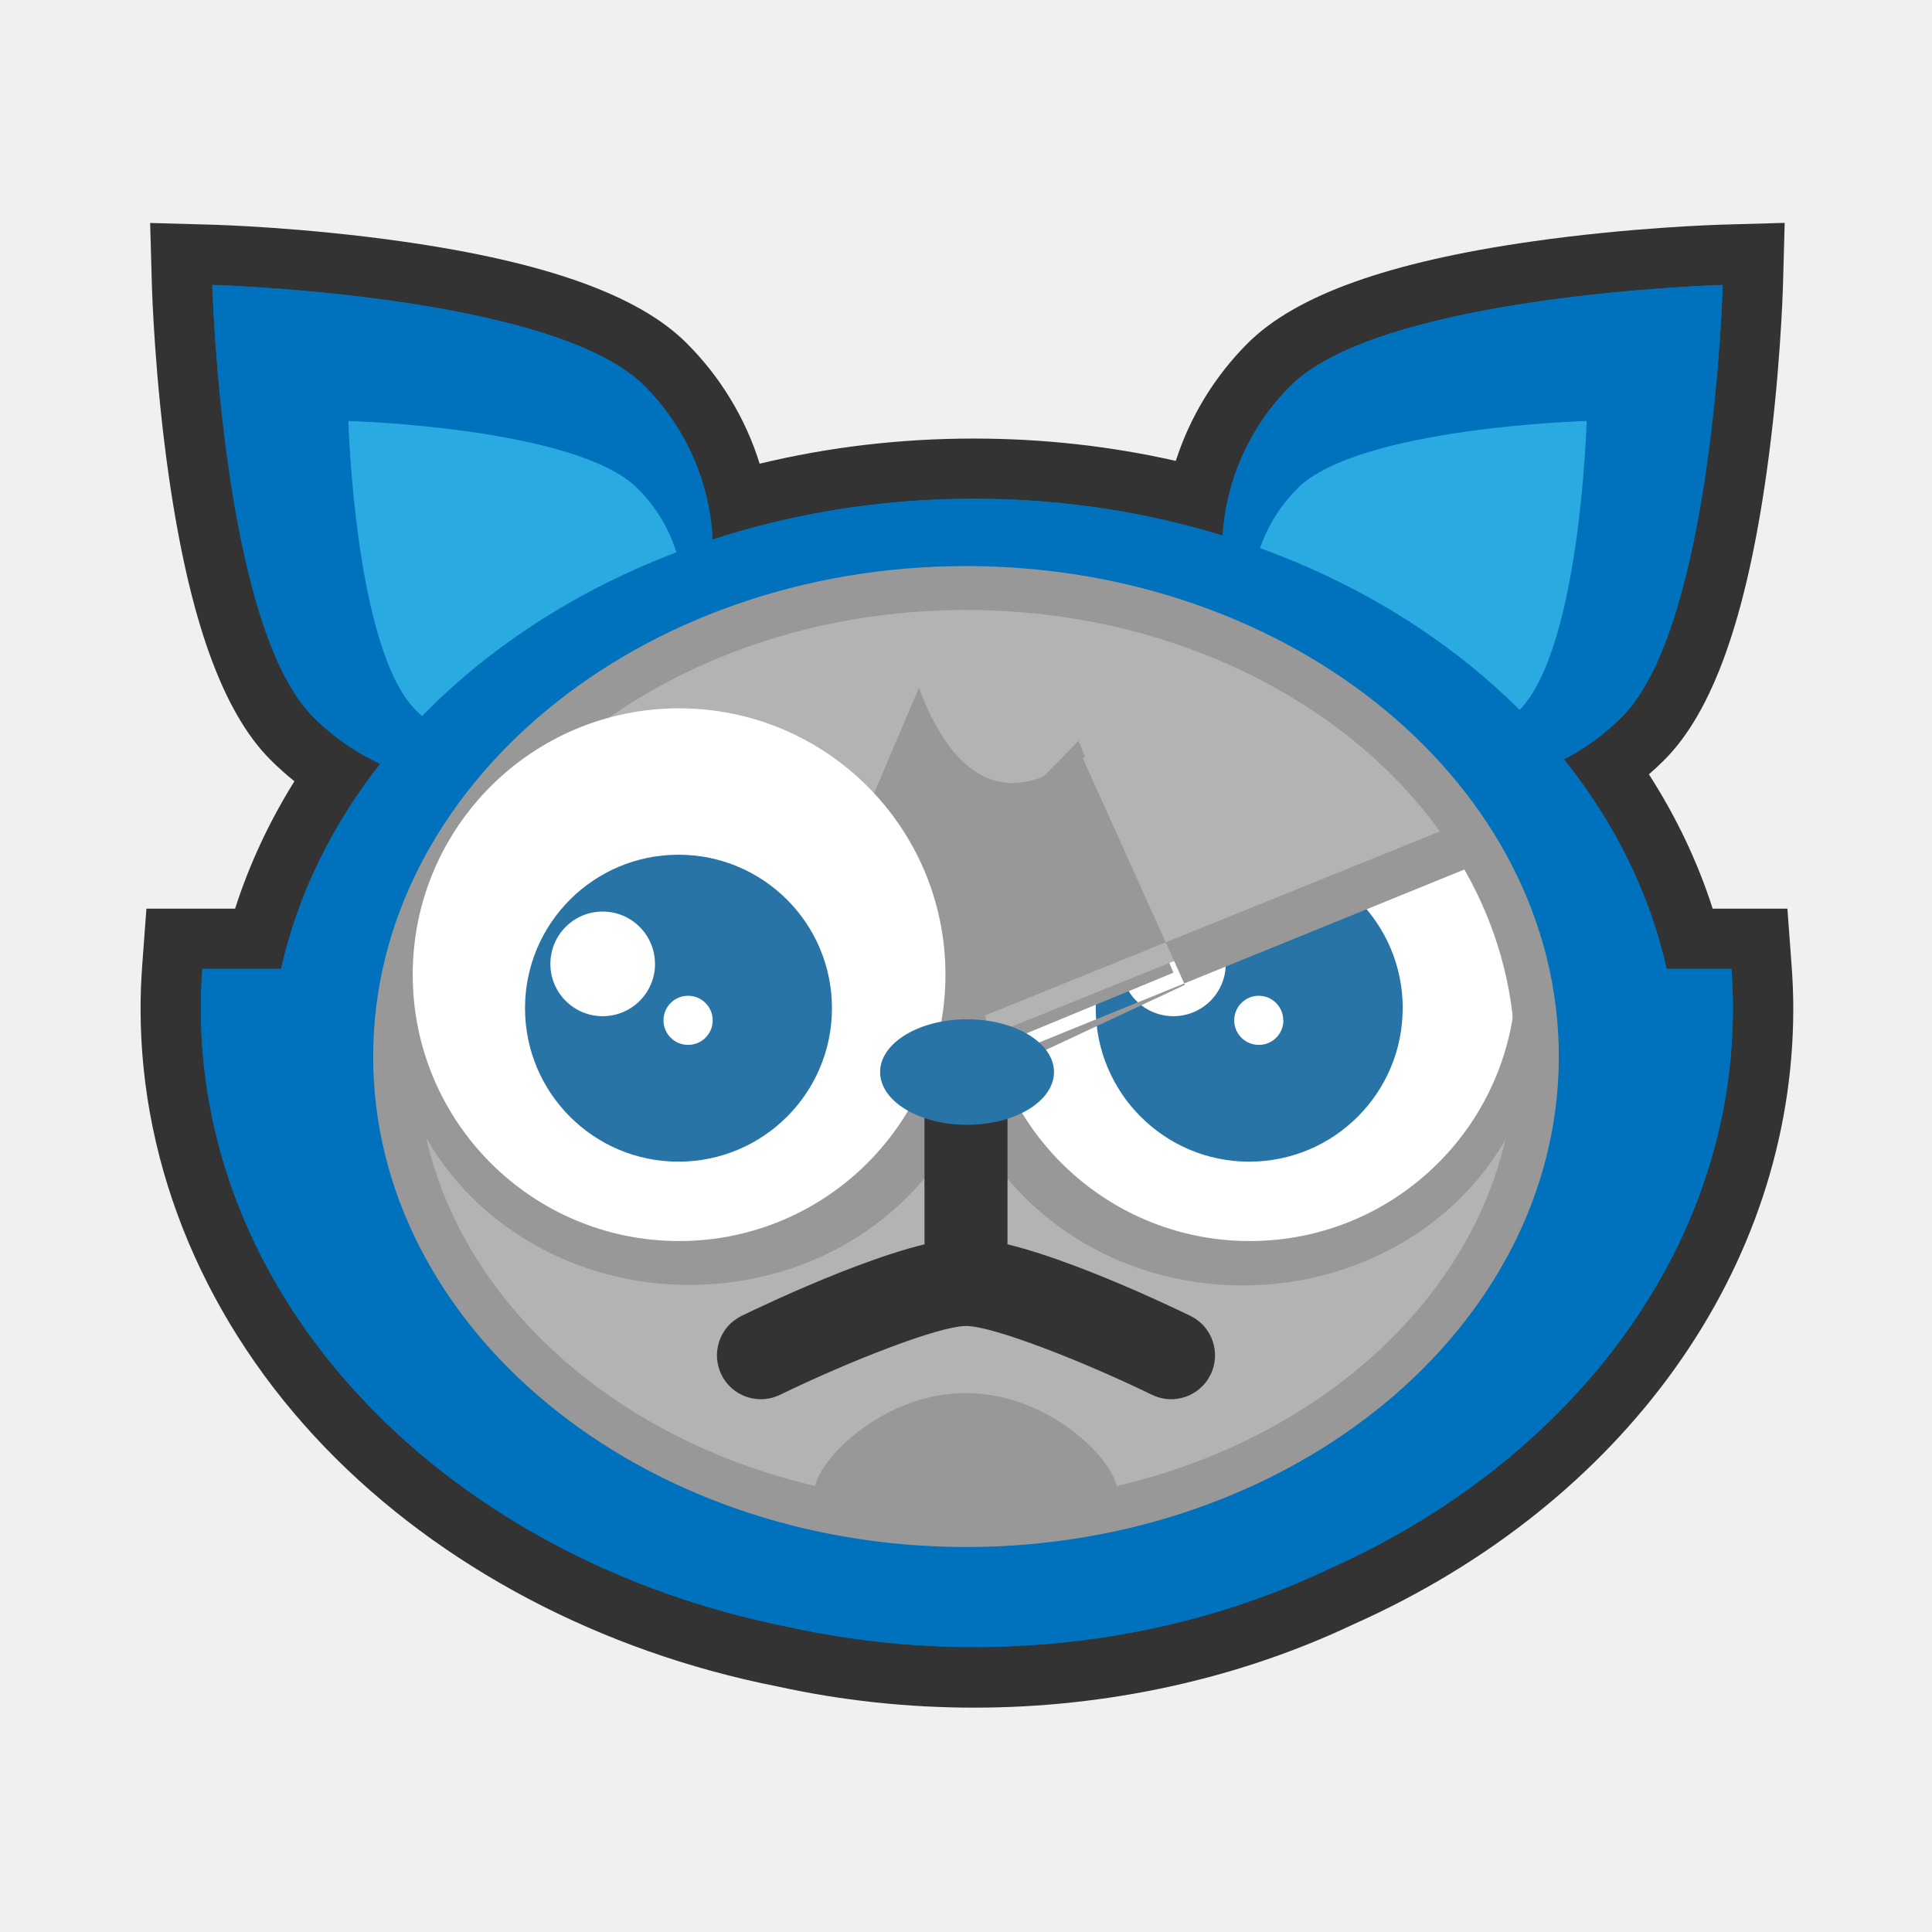
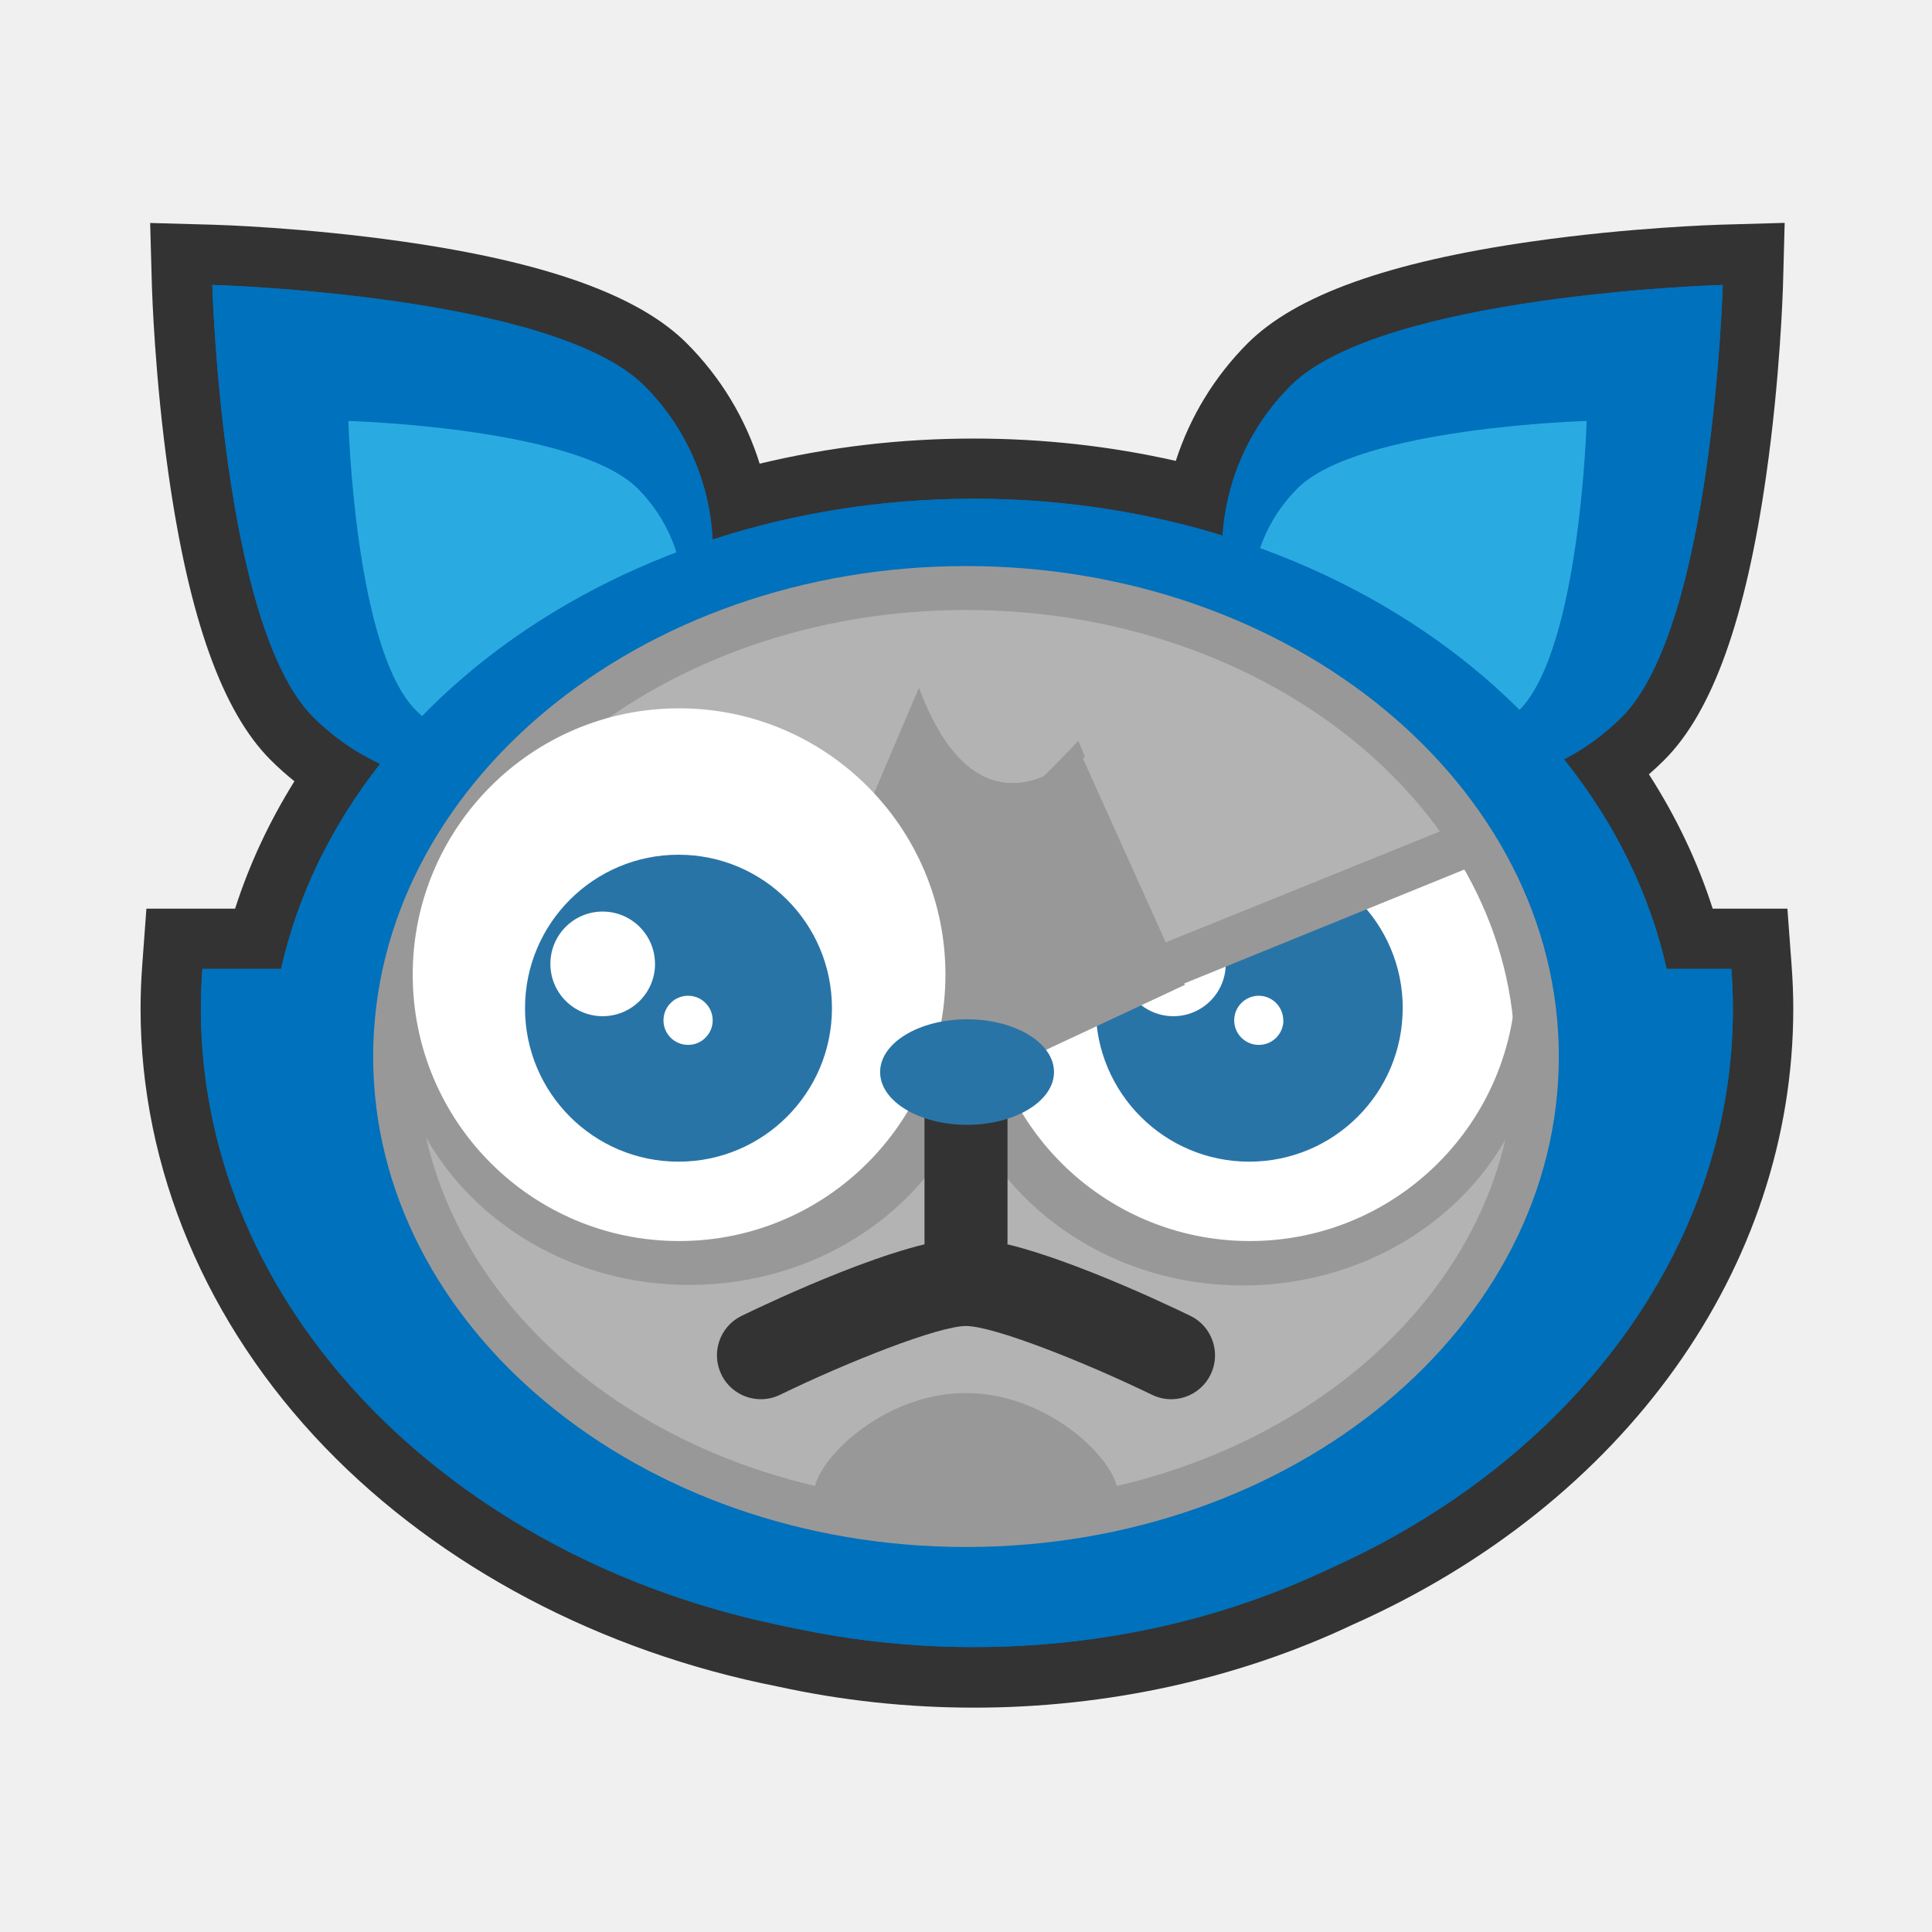
- <svg xmlns="http://www.w3.org/2000/svg" width="256" height="256" viewBox="0 0 256 256">
-   <path fill="#0071BC" d="M129.06 222.246c-8.54 0-17.03-.915-25.24-2.72-22.568-4.43-43.138-15.26-57.83-30.48-15.07-15.61-23.37-35.29-23.37-55.416 0-1.796.07-3.61.212-5.545l.274-3.705H34.13c2.112-7.7 5.573-15.03 10.326-21.875-2.077-1.342-4.01-2.906-5.782-4.677-12.87-12.874-14.403-55.182-14.536-59.963l-.117-4.226 4.23.11c4.78.13 47.1 1.66 59.97 14.53 4.96 4.95 8.28 11.21 9.61 18 10.04-2.8 20.53-4.21 31.25-4.21 10.13 0 20.08 1.27 29.63 3.78 1.39-6.63 4.67-12.74 9.51-17.58 12.88-12.87 55.19-14.4 59.97-14.54l4.23-.12-.11 4.22c-.13 4.78-1.66 47.09-14.53 59.96-1.44 1.43-2.99 2.74-4.64 3.9 5.04 7.06 8.68 14.66 10.88 22.65h9.16l.27 3.7c.15 1.93.22 3.75.22 5.54 0 32.73-21.46 62.6-56.01 77.96-14.7 6.97-31.49 10.66-48.55 10.66z" />
-   <path fill="#333" d="M228.27 37.754S227.02 82.88 214.907 95c-2.315 2.316-4.908 4.186-7.67 5.616 6.633 8.278 11.342 17.672 13.606 27.764h8.573c.13 1.737.202 3.486.202 5.25 0 32.177-21.733 60.136-53.68 74.326-13.774 6.54-29.79 10.29-46.882 10.29-8.436 0-16.606-.92-24.38-2.628-44.754-8.783-78.06-42.155-78.06-81.988 0-1.764.074-3.513.203-5.25h10.43c2.21-9.85 6.74-19.035 13.12-27.166-3.21-1.49-6.23-3.564-8.88-6.214-12.11-12.12-13.36-57.246-13.36-57.246s45.13 1.248 57.24 13.366c5.66 5.658 8.67 12.963 9.05 20.376 10.7-3.49 22.39-5.41 34.62-5.41 11.6 0 22.71 1.73 32.95 4.885.48-7.23 3.48-14.32 9.01-19.85 12.12-12.11 57.24-13.36 57.24-13.36m8.23-8.23l-8.45.24c-.48.02-11.89.35-24.99 2.22-19 2.71-31.33 7.13-37.7 13.49-4.4 4.4-7.65 9.75-9.53 15.59-8.69-1.97-17.66-2.96-26.78-2.96-9.69 0-19.19 1.12-28.36 3.33C98.8 55.47 95.5 49.99 91 45.49 84.66 39.13 72.33 34.71 53.33 32c-13.1-1.87-24.51-2.207-24.985-2.22l-8.45-.235.236 8.453c.02.48.35 11.89 2.22 24.988 2.72 19 7.13 31.33 13.49 37.696 1.01 1.01 2.07 1.955 3.17 2.84-3.35 5.375-5.98 11.02-7.86 16.88H19.4l-.548 7.41c-.15 2.034-.226 3.94-.226 5.84 0 21.167 8.698 41.834 24.49 58.194 15.24 15.783 36.522 27.014 59.94 31.627 8.464 1.86 17.214 2.8 26.008 2.8 17.637 0 35-3.81 50.225-11.02 35.98-16.023 58.33-47.28 58.33-81.6 0-1.9-.08-3.81-.23-5.842l-.55-7.41h-9.9c-1.99-6.2-4.82-12.15-8.45-17.8.71-.61 1.39-1.25 2.06-1.92 6.36-6.36 10.77-18.69 13.48-37.69 1.87-13.09 2.2-24.5 2.22-24.98l.23-8.45z" />
-   <path fill="#0071BC" d="M26.82 128.38c-.127 1.738-.2 3.487-.2 5.25 0 46.53 45.442 84.25 101.5 84.25 56.056 0 101.5-37.72 101.5-84.25 0-1.763-.074-3.512-.203-5.25H26.82zm58.562-77.26C97.5 63.23 97.5 82.88 85.382 95c-12.116 12.116-31.767 12.116-43.88 0-12.115-12.12-13.365-57.246-13.365-57.246s45.13 1.248 57.245 13.367z" />
-   <path fill="#29ABE2" d="M84.496 64.727c8.116 8.117 8.116 21.278 0 29.387-8.113 8.118-21.27 8.118-29.39 0-8.114-8.11-8.944-38.333-8.944-38.333s30.22.83 38.334 8.95z" />
-   <path fill="#0071BC" d="M171.025 51.12c-12.117 12.11-12.117 31.762 0 43.88 12.12 12.117 31.766 12.117 43.88 0 12.116-12.118 13.366-57.245 13.366-57.245s-45.12 1.247-57.24 13.365z" />
-   <path fill="#29ABE2" d="M171.912 64.727c-8.117 8.117-8.117 21.278 0 29.387 8.113 8.118 21.268 8.118 29.387 0 8.11-8.11 8.94-38.333 8.94-38.333s-30.22.83-38.34 8.95z" />
-   <path fill="#0071BC" d="M222.375 142.164c0 42.018-41.777 76.082-93.316 76.082-51.56 0-93.34-34.064-93.34-76.082 0-42.018 41.78-76.08 93.33-76.08 51.54 0 93.31 34.062 93.31 76.08z" />
-   <path fill="#B3B3B3" d="M203.643 140.006c0 34.275-33.87 62.07-75.646 62.07-41.77 0-75.64-27.795-75.64-62.07 0-34.29 33.87-62.09 75.64-62.09 41.774 0 75.646 27.8 75.646 62.09z" />
-   <path fill="#999898" d="M151.617 140.38h-41.38l-57.562-12.92c-.404 2.06-.646 4.41-.646 6.577 0 19.943 17.59 36.222 39.3 36.222 16.74 0 31-9.58 36.66-23.12 5.67 13.54 19.93 23.19 36.67 23.19 21.71 0 39.3-16.15 39.3-36.09 0-7.6-2.57-15.08-6.93-20.89l-45.43 27.02z" />
-   <path fill="#fff" d="M200.9 129.148c0 19.498-15.8 35.297-35.297 35.297-19.502 0-35.295-15.8-35.295-35.297 0-19.49 15.793-35.292 35.295-35.292 19.497 0 35.297 15.803 35.297 35.292z" />
-   <path fill="#2974A7" d="M185.863 133.592c0 11.227-9.102 20.334-20.34 20.334-11.23 0-20.332-9.107-20.332-20.334 0-11.236 9.11-20.337 20.34-20.337 11.24 0 20.34 9.1 20.34 20.337z" />
-   <path fill="#fff" d="M162.416 127.72c0 3.83-3.1 6.93-6.938 6.93-3.824 0-6.933-3.1-6.933-6.93 0-3.832 3.106-6.933 6.933-6.933 3.838 0 6.938 3.1 6.938 6.932zm7.64 7.486c0 1.796-1.462 3.248-3.257 3.248-1.8 0-3.26-1.452-3.26-3.248 0-1.806 1.46-3.263 3.25-3.263s3.25 1.457 3.25 3.263z" />
-   <path fill="#333" d="M100.818 185.402c-2.158 0-4.232-1.203-5.232-3.27-1.406-2.893-.2-6.375 2.682-7.776 3.543-1.717 21.59-10.29 29.734-10.29 8.137 0 26.186 8.573 29.725 10.29 2.885 1.4 4.09 4.885 2.688 7.77-1.398 2.89-4.89 4.104-7.77 2.69-9.034-4.386-21.024-9.114-24.642-9.114-3.63 0-15.623 4.73-24.643 9.115-.824.398-1.69.585-2.542.585zM128 170.372c-3.213 0-5.5-2.604-5.5-5.817v-23.27c0-3.215 2.287-5.815 5.5-5.815s5.5 2.6 5.5 5.815v23.27c0 3.213-2.287 5.818-5.5 5.818z" />
-   <path fill="#999898" d="M148.105 197.805c0 4.084-9.01 1.578-20.12 1.578-11.11 0-20.123 2.506-20.123-1.578 0-4.086 9.012-13.216 20.123-13.216 11.11 0 20.12 9.13 20.12 13.21zm-76.662-93.273L60 109.25l69.86 30.216 25.618-10.577-12.584-30.74s-23 24.62-29.254 22.28c-11.53-4.31-18.863-22.55-42.197-15.91z" />
-   <path fill="#B3B3B3" d="M130.118 128.966c0-19.488 16.384-37.133 35.883-37.133 12.98 0 23.72 8.837 29.85 19.26l-64.75 26.123c-.63-2.65-.98-5.408-.98-8.25z" />
-   <path fill="#999898" d="M130.346 134.622l64.988-26.29c1.295 1.67 2.35 3.113 3.333 5l-67.103 27.294c-.572-1.938-.986-3.942-1.218-6.004zm-8.58-43.49l-17.57 41.27 25.816 10.73L157 130.5l-13.898-30.862s-13.097 13.55-21.335-8.505zm6.23 113.854c-43.31 0-78.55-29.152-78.55-64.98 0-35.843 35.24-65 78.55-65 43.316 0 78.557 29.156 78.557 65 0 35.828-35.24 64.98-78.556 64.98zm0-124.16c-40.103 0-72.73 26.548-72.73 59.18 0 32.623 32.627 59.164 72.73 59.164 40.11 0 72.738-26.54 72.738-59.164 0-32.632-32.63-59.18-72.737-59.18z" />
-   <path fill="#fff" d="M125.277 129.148c0 19.498-15.8 35.297-35.297 35.297-19.5 0-35.293-15.8-35.293-35.297 0-19.49 15.793-35.292 35.293-35.292 19.497 0 35.297 15.803 35.297 35.292z" />
-   <path fill="#2974A7" d="M110.238 133.592c0 11.227-9.1 20.334-20.338 20.334-11.23 0-20.332-9.107-20.332-20.334 0-11.236 9.102-20.337 20.332-20.337 11.24 0 20.338 9.1 20.338 20.337z" />
-   <path fill="#fff" d="M86.795 127.72c0 3.83-3.102 6.93-6.938 6.93-3.83 0-6.928-3.1-6.928-6.93 0-3.832 3.09-6.933 6.92-6.933s6.94 3.1 6.94 6.932zm7.64 7.486c0 1.796-1.464 3.248-3.26 3.248-1.8 0-3.26-1.452-3.26-3.248 0-1.806 1.46-3.263 3.26-3.263 1.796 0 3.26 1.457 3.26 3.263z" />
-   <path fill="#2974A7" d="M139.66 142.052c0 3.862-5.158 6.993-11.52 6.993-6.36 0-11.52-3.13-11.52-6.993s5.16-6.993 11.52-6.993c6.362 0 11.52 3.12 11.52 6.99z" />
+ <svg xmlns="http://www.w3.org/2000/svg" version="1.1" id="Layer_1" x="0px" y="0px" width="256px" height="256px" viewBox="0 0 256 256" enable-background="new 0 0 256 256" xml:space="preserve">
+   <path fill="#0071BC" d="M129.061,222.246c-8.541,0-17.031-0.915-25.241-2.721c-22.568-4.43-43.138-15.26-57.83-30.479  c-15.07-15.61-23.37-35.29-23.37-55.416c0-1.796,0.07-3.61,0.212-5.545l0.274-3.705H34.13c2.112-7.7,5.573-15.03,10.326-21.875  c-2.077-1.342-4.01-2.906-5.782-4.677c-12.87-12.874-14.403-55.182-14.536-59.963l-0.117-4.226l4.23,0.11  c4.78,0.13,47.1,1.66,59.97,14.53c4.96,4.95,8.28,11.21,9.61,18c10.04-2.8,20.53-4.21,31.25-4.21c10.13,0,20.08,1.27,29.63,3.78  c1.391-6.63,4.67-12.74,9.51-17.58c12.881-12.87,55.19-14.4,59.971-14.54l4.229-0.12l-0.11,4.22  c-0.129,4.78-1.66,47.09-14.529,59.96c-1.44,1.43-2.99,2.74-4.641,3.9c5.041,7.06,8.68,14.66,10.881,22.65h9.16l0.27,3.7  c0.15,1.93,0.22,3.75,0.22,5.54c0,32.729-21.46,62.6-56.01,77.96c-14.7,6.97-31.49,10.66-48.55,10.66L129.061,222.246z" />
+   <path fill="#333333" d="M228.27,37.754c0,0-1.25,45.126-13.362,57.246c-2.315,2.316-4.908,4.186-7.671,5.616  c6.634,8.278,11.343,17.672,13.606,27.764h8.573c0.13,1.737,0.202,3.486,0.202,5.25c0,32.177-21.733,60.136-53.681,74.326  c-13.773,6.54-29.789,10.29-46.881,10.29c-8.437,0-16.606-0.92-24.381-2.628c-44.754-8.783-78.06-42.155-78.06-81.988  c0-1.764,0.074-3.513,0.203-5.25h10.43c2.21-9.85,6.74-19.035,13.12-27.166c-3.21-1.49-6.23-3.564-8.88-6.214  c-12.11-12.12-13.36-57.246-13.36-57.246s45.13,1.248,57.24,13.366c5.66,5.658,8.67,12.963,9.05,20.376  c10.7-3.49,22.39-5.41,34.62-5.41c11.6,0,22.71,1.73,32.949,4.885c0.48-7.23,3.48-14.32,9.011-19.85  c12.12-12.11,57.239-13.36,57.239-13.36 M236.469,29.531l-8.449,0.24c-0.48,0.02-11.891,0.35-24.99,2.22  c-19,2.71-31.33,7.13-37.7,13.49c-4.399,4.4-7.649,9.75-9.53,15.59c-8.689-1.97-17.66-2.96-26.779-2.96  c-9.69,0-19.19,1.12-28.36,3.33C98.8,55.47,95.5,49.99,91,45.49C84.66,39.13,72.33,34.71,53.33,32  c-13.1-1.87-24.51-2.207-24.985-2.22l-8.45-0.235l0.236,8.453c0.02,0.48,0.35,11.89,2.22,24.988c2.72,19,7.13,31.33,13.49,37.696  c1.01,1.01,2.07,1.955,3.17,2.84c-3.35,5.375-5.98,11.02-7.86,16.88H19.4l-0.548,7.41c-0.15,2.034-0.226,3.94-0.226,5.84  c0,21.166,8.698,41.834,24.49,58.193c15.24,15.783,36.522,27.014,59.94,31.627c8.464,1.86,17.214,2.801,26.008,2.801  c17.637,0,35-3.811,50.225-11.021c35.98-16.022,58.33-47.28,58.33-81.601c0-1.899-0.08-3.81-0.23-5.841l-0.55-7.41h-9.899  c-1.99-6.2-4.82-12.15-8.45-17.8c0.71-0.61,1.39-1.25,2.06-1.92c6.36-6.36,10.77-18.69,13.48-37.69  c1.869-13.09,2.199-24.5,2.22-24.98l0.229-8.45L236.469,29.531z" />
+   <path fill="#0071BC" d="M26.82,128.38c-0.127,1.738-0.2,3.487-0.2,5.25c0,46.53,45.442,84.25,101.5,84.25  c56.056,0,101.5-37.72,101.5-84.25c0-1.763-0.074-3.512-0.203-5.25H26.82z M85.382,51.12C97.5,63.23,97.5,82.88,85.382,95  c-12.116,12.116-31.767,12.116-43.88,0C29.387,82.88,28.137,37.754,28.137,37.754S73.267,39.002,85.382,51.12L85.382,51.12z" />
+   <path fill="#29ABE2" d="M84.496,64.727c8.116,8.117,8.116,21.278,0,29.387c-8.113,8.118-21.27,8.118-29.39,0  c-8.114-8.11-8.944-38.333-8.944-38.333s30.22,0.83,38.334,8.95V64.727z" />
+   <path fill="#0071BC" d="M171.025,51.12c-12.117,12.11-12.117,31.762,0,43.88c12.119,12.117,31.766,12.117,43.879,0  c12.117-12.118,13.367-57.245,13.367-57.245s-45.121,1.247-57.24,13.365H171.025z" />
+   <path fill="#29ABE2" d="M171.912,64.727c-8.117,8.117-8.117,21.278,0,29.387c8.113,8.118,21.268,8.118,29.387,0  c8.11-8.11,8.939-38.333,8.939-38.333s-30.219,0.83-38.34,8.95L171.912,64.727z" />
+   <path fill="#0071BC" d="M222.375,142.164c0,42.018-41.777,76.082-93.316,76.082c-51.56,0-93.34-34.064-93.34-76.082  c0-42.018,41.78-76.08,93.33-76.08c51.54,0,93.311,34.062,93.311,76.08H222.375z" />
+   <path fill="#B3B3B3" d="M203.643,140.006c0,34.275-33.869,62.07-75.646,62.07c-41.77,0-75.64-27.795-75.64-62.07  c0-34.29,33.87-62.09,75.64-62.09C169.771,77.916,203.643,105.716,203.643,140.006z" />
+   <path fill="#999898" d="M151.617,140.38h-41.38l-57.562-12.92c-0.404,2.06-0.646,4.41-0.646,6.577  c0,19.943,17.59,36.222,39.3,36.222c16.74,0,31-9.579,36.66-23.12c5.67,13.541,19.93,23.19,36.67,23.19  c21.71,0,39.3-16.149,39.3-36.09c0-7.6-2.57-15.08-6.93-20.89l-45.43,27.02L151.617,140.38z" />
+   <path fill="#FFFFFF" d="M200.9,129.148c0,19.498-15.801,35.297-35.297,35.297c-19.502,0-35.295-15.801-35.295-35.297  c0-19.49,15.793-35.292,35.295-35.292C185.1,93.856,200.9,109.659,200.9,129.148z" />
+   <path fill="#2974A7" d="M185.863,133.592c0,11.227-9.102,20.334-20.34,20.334c-11.23,0-20.332-9.107-20.332-20.334  c0-11.236,9.109-20.337,20.34-20.337c11.24,0,20.34,9.1,20.34,20.337H185.863z" />
+   <path fill="#FFFFFF" d="M162.416,127.72c0,3.83-3.1,6.931-6.938,6.931c-3.824,0-6.934-3.101-6.934-6.931  c0-3.832,3.105-6.933,6.934-6.933C159.316,120.787,162.416,123.887,162.416,127.72L162.416,127.72z M170.057,135.206  c0,1.796-1.463,3.248-3.258,3.248c-1.8,0-3.26-1.452-3.26-3.248c0-1.806,1.46-3.263,3.25-3.263s3.25,1.457,3.25,3.263H170.057z" />
+   <path fill="#333333" d="M100.818,185.402c-2.158,0-4.232-1.203-5.232-3.271c-1.406-2.893-0.2-6.375,2.682-7.776  c3.543-1.717,21.59-10.289,29.734-10.289c8.137,0,26.186,8.572,29.725,10.289c2.885,1.4,4.09,4.886,2.688,7.771  c-1.397,2.89-4.89,4.104-7.771,2.69c-9.033-4.387-21.023-9.114-24.642-9.114c-3.63,0-15.623,4.729-24.643,9.114  C102.536,185.215,101.67,185.402,100.818,185.402z M128,170.372c-3.213,0-5.5-2.604-5.5-5.817v-23.27c0-3.215,2.287-5.815,5.5-5.815  s5.5,2.601,5.5,5.815v23.27C133.5,167.768,131.213,170.373,128,170.372L128,170.372z" />
+   <path fill="#999898" d="M148.105,197.805c0,4.084-9.01,1.578-20.121,1.578c-11.11,0-20.123,2.506-20.123-1.578  c0-4.086,9.012-13.216,20.123-13.216s20.121,9.13,20.121,13.21V197.805z M71.443,104.532L60,109.25l69.859,30.216l25.619-10.577  l-12.584-30.74c0,0-23,24.62-29.254,22.28c-11.53-4.31-18.863-22.55-42.197-15.91V104.532z" />
+   <path fill="#B3B3B3" d="M130.118,128.966c0-19.488,16.384-37.133,35.883-37.133c12.979,0,23.72,8.837,29.851,19.26l-64.75,26.123  c-0.631-2.649-0.98-5.407-0.98-8.25H130.118z" />
+   <path fill="#999898" d="M130.346,134.622l64.988-26.29c1.295,1.67,2.35,3.113,3.333,5l-67.103,27.294  C130.992,138.688,130.578,136.684,130.346,134.622L130.346,134.622z" />
+   <path fill="#999898" d="M121.766,91.132l-17.57,41.271l25.816,10.729L157,130.5l-13.898-30.862  C143.102,99.638,130.005,113.188,121.766,91.132L121.766,91.132z" />
+   <path fill="#999898" d="M127.996,75.006c-43.31,0-78.55,29.157-78.55,65c0,35.828,35.24,64.98,78.55,64.98h0.001  c43.315,0,78.556-29.152,78.556-64.98C206.553,104.162,171.313,75.006,127.996,75.006z M127.996,199.17  c-40.103,0-72.73-26.541-72.73-59.164c0-32.632,32.627-59.18,72.73-59.18h0.001c40.106,0,72.737,26.548,72.737,59.18  C200.734,172.63,168.105,199.17,127.996,199.17z" />
+   <path fill="#FFFFFF" d="M125.277,129.148c0,19.498-15.8,35.297-35.297,35.297c-19.5,0-35.293-15.801-35.293-35.297  c0-19.49,15.793-35.292,35.293-35.292C109.477,93.856,125.277,109.659,125.277,129.148z" />
+   <path fill="#2974A7" d="M110.238,133.592c0,11.227-9.1,20.334-20.338,20.334c-11.23,0-20.332-9.107-20.332-20.334  c0-11.236,9.102-20.337,20.332-20.337C101.14,113.255,110.238,122.355,110.238,133.592z" />
+   <path fill="#FFFFFF" d="M86.795,127.72c0,3.83-3.102,6.931-6.938,6.931c-3.83,0-6.928-3.101-6.928-6.931  c0-3.832,3.09-6.933,6.92-6.933s6.94,3.1,6.94,6.932L86.795,127.72z M94.435,135.206c0,1.796-1.464,3.248-3.26,3.248  c-1.8,0-3.26-1.452-3.26-3.248c0-1.806,1.46-3.263,3.26-3.263C92.971,131.943,94.435,133.4,94.435,135.206z" />
+   <path fill="#2974A7" d="M139.66,142.052c0,3.862-5.158,6.993-11.52,6.993c-6.36,0-11.52-3.13-11.52-6.993  c0-3.862,5.16-6.993,11.52-6.993c6.362,0,11.52,3.121,11.52,6.99V142.052z" />
</svg>
